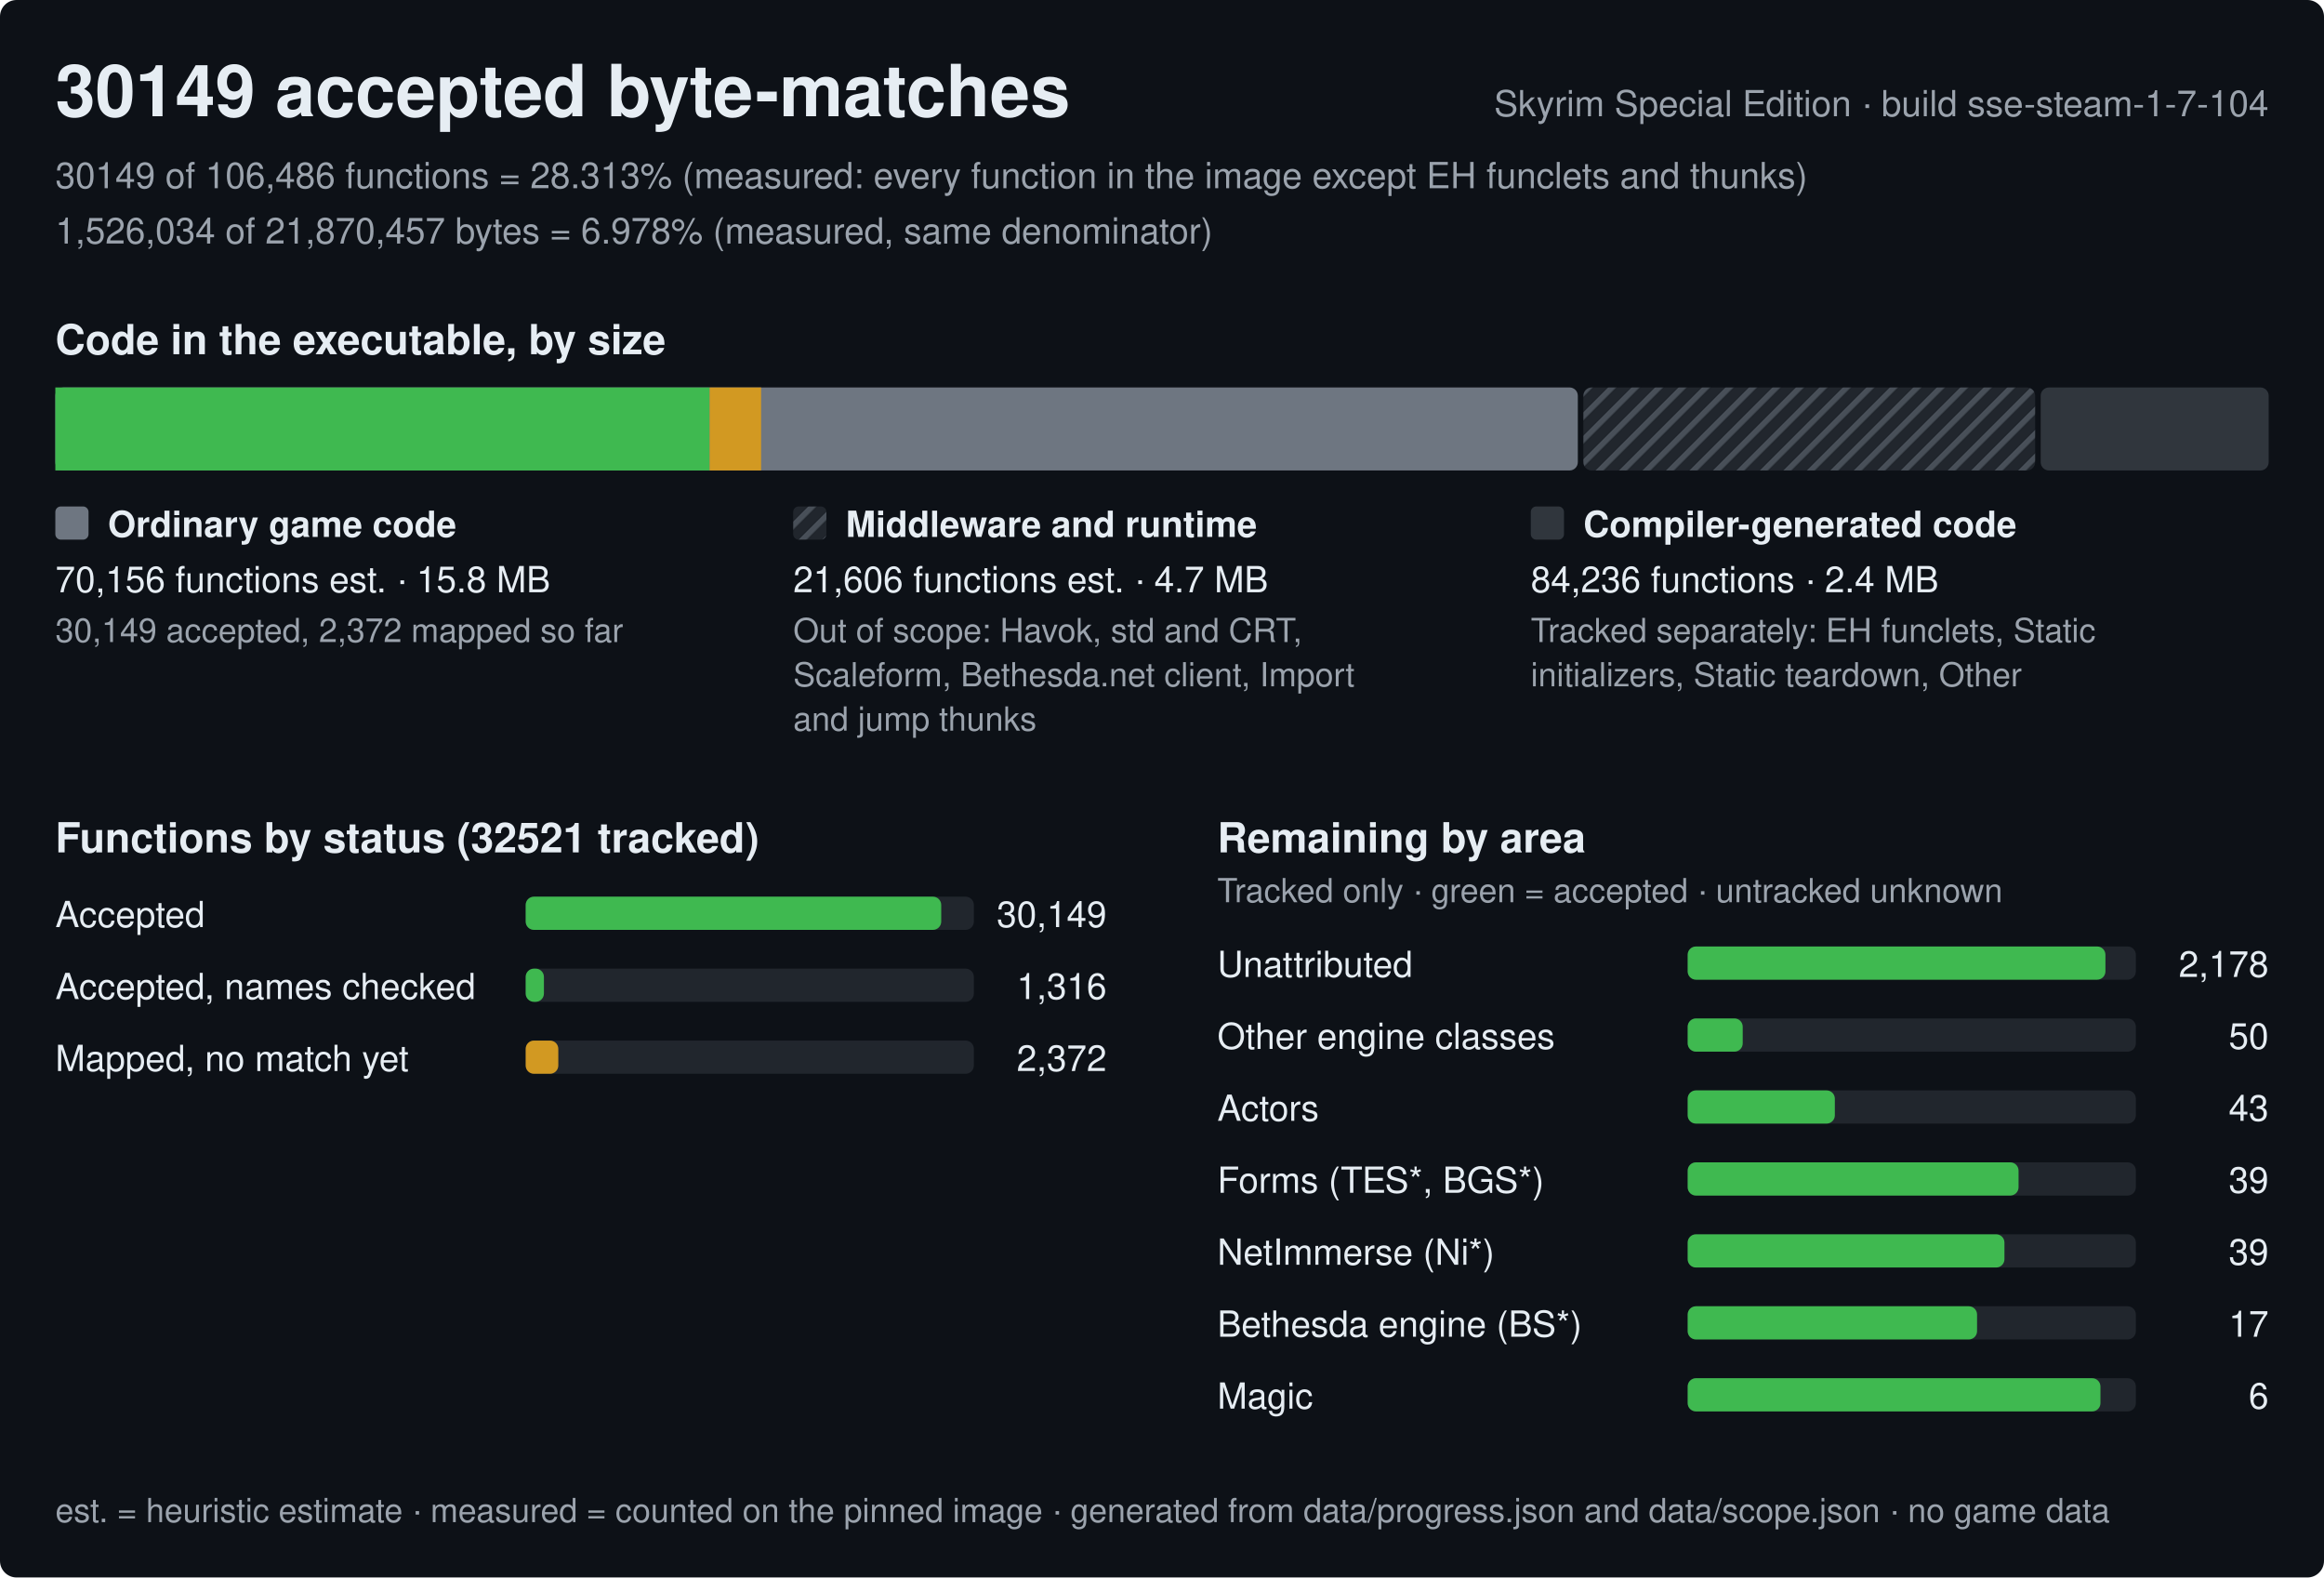
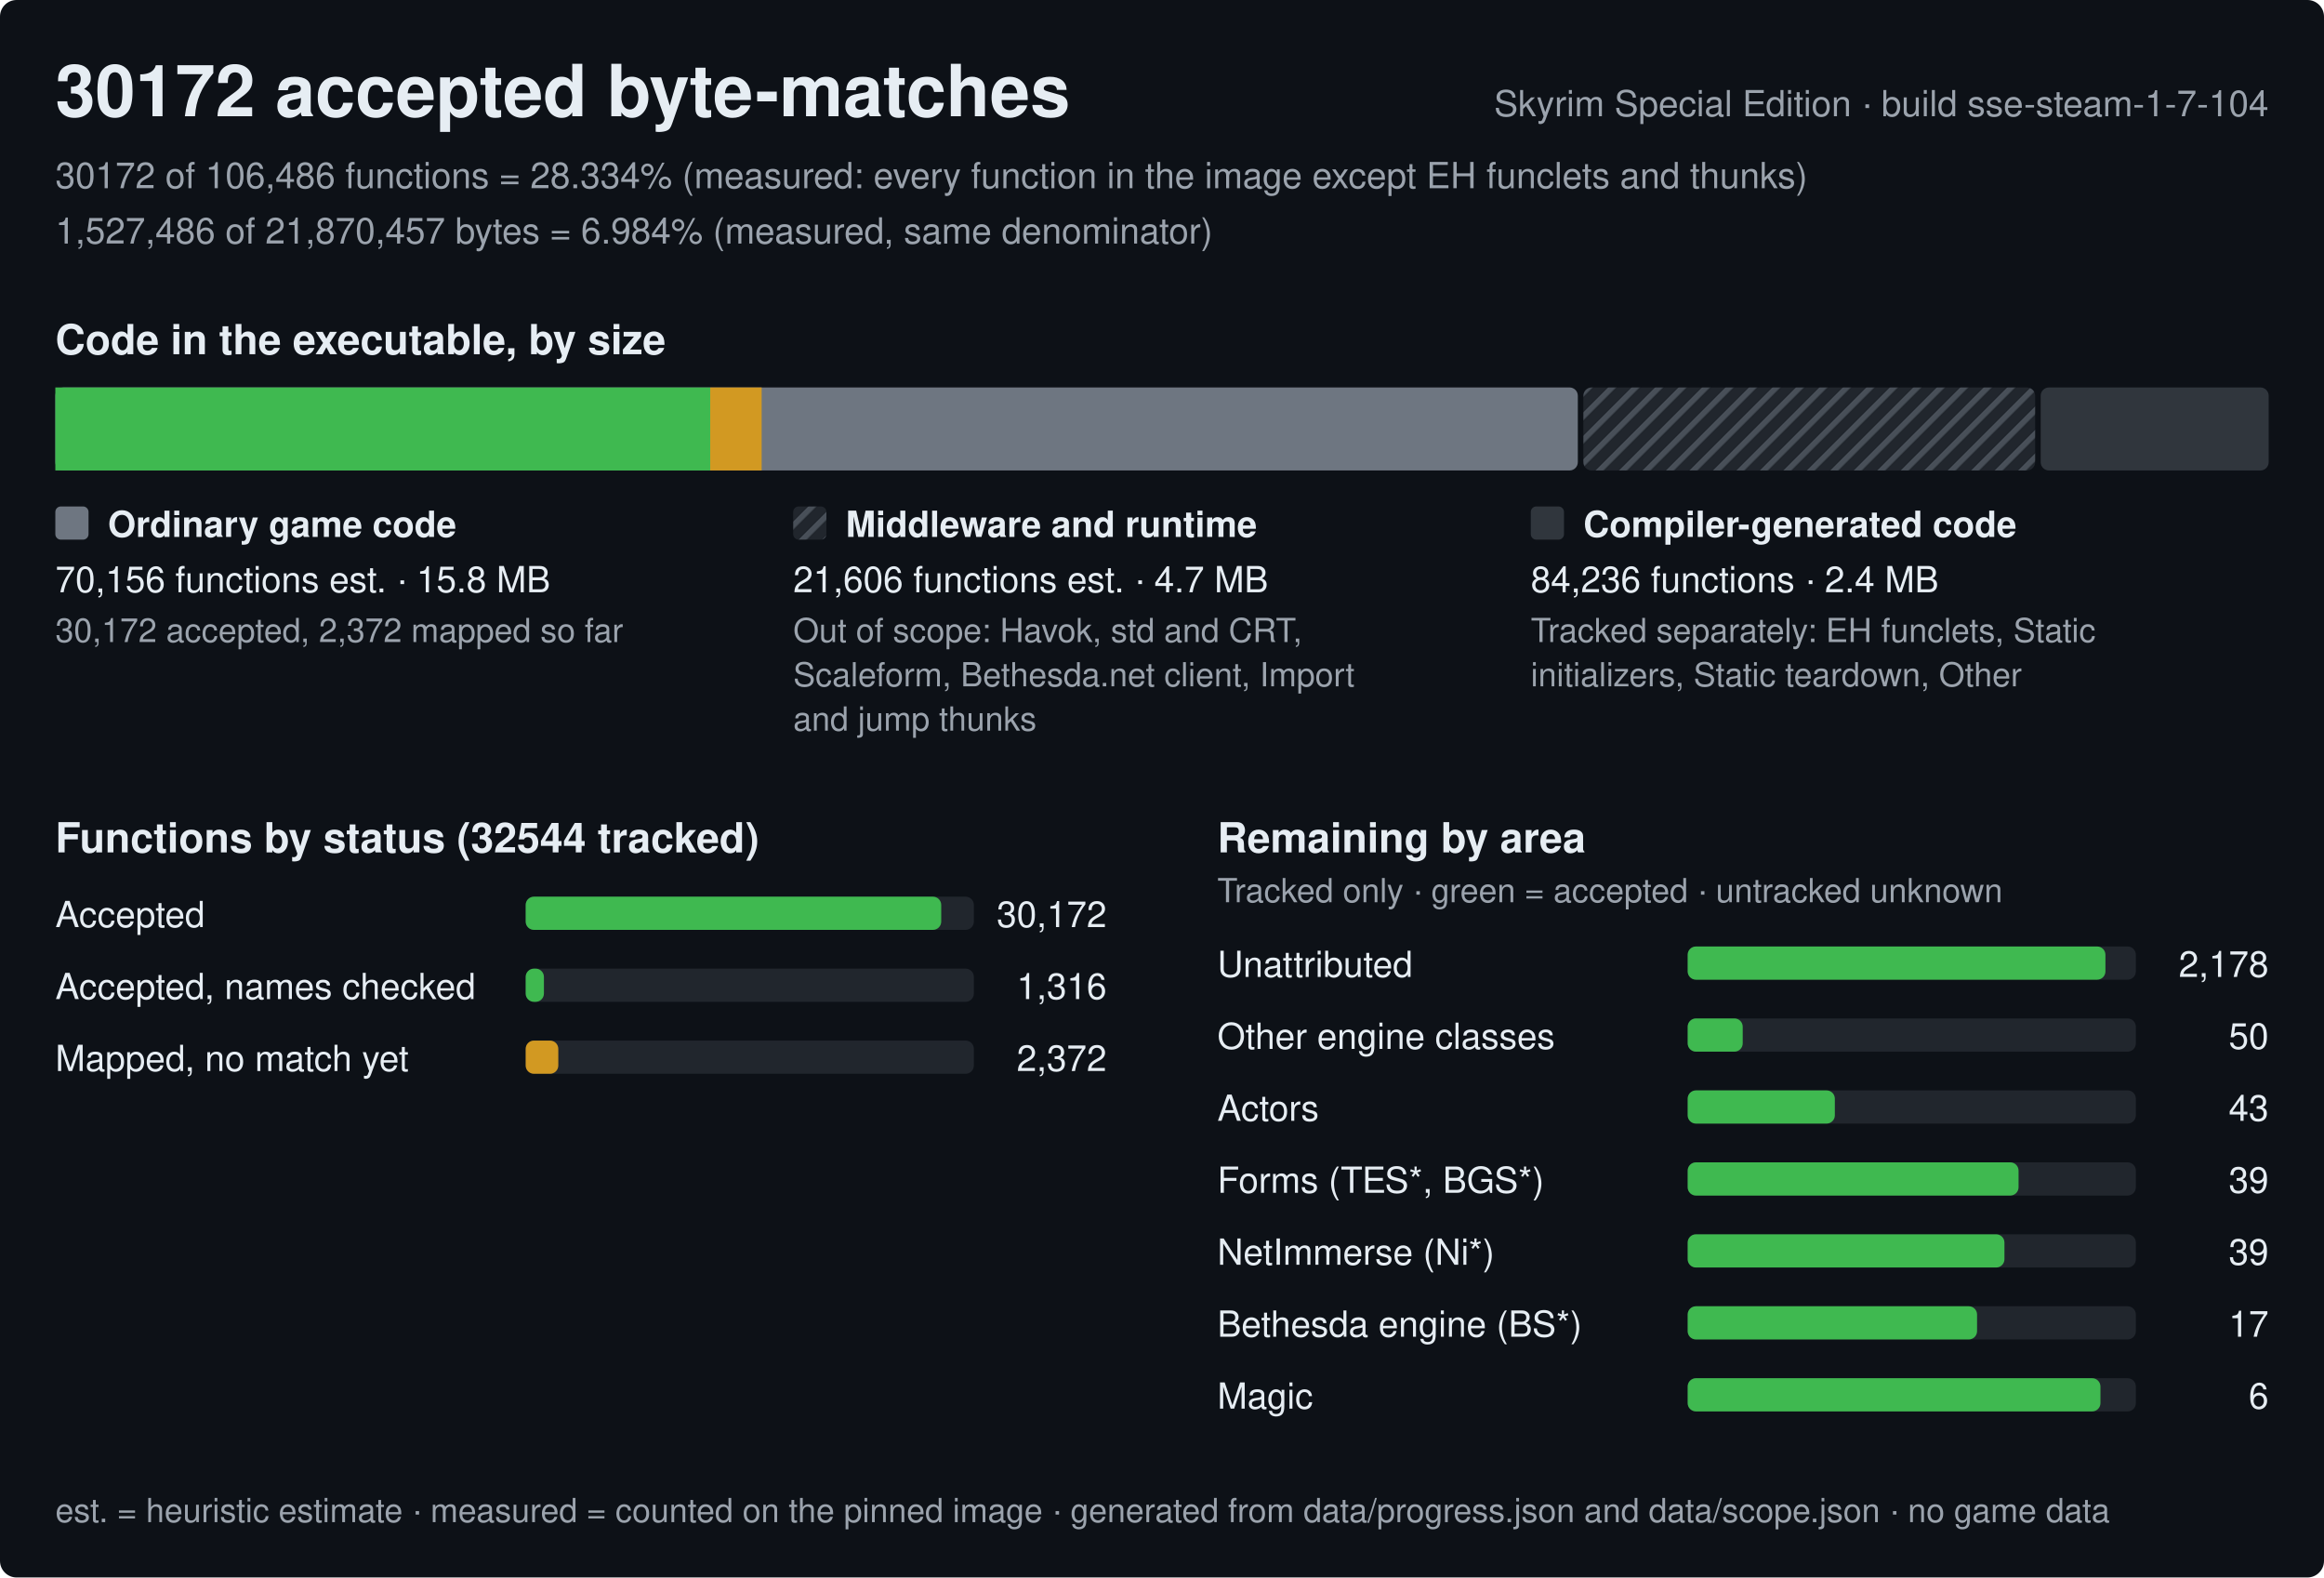
<svg xmlns="http://www.w3.org/2000/svg" width="840" height="570" viewBox="0 0 840 570" role="img" aria-label="Progress of the Skyrim Special Edition byte-matching reconstruction, build sse-steam-1-7-104">
  <style>text{font-family:-apple-system,BlinkMacSystemFont,'Segoe UI',Helvetica,Arial,sans-serif;fill:#e6edf3;white-space:pre}.h{font-size:26px;font-weight:600}.st{font-size:15px;font-weight:600}.lb{font-size:13px;font-weight:600}.bl{font-size:12px;font-weight:600;stroke:#0d1117;stroke-width:3px;paint-order:stroke;stroke-linejoin:round}.rl{font-size:13px}.fn{font-size:12px;fill:#9ba3ad}.mu{fill:#9ba3ad}</style>
  <defs>
    <pattern id="hx" width="6" height="6" patternUnits="userSpaceOnUse" patternTransform="rotate(45)">
      <rect width="6" height="6" fill="#21262d" />
      <rect width="2" height="6" fill="#484f58" />
    </pattern>
  </defs>
  <rect width="840" height="570" rx="6" fill="#0d1117" />
-   <text x="20" y="42" class="h">30149 accepted byte-matches</text>
+   <text x="20" y="42" class="h">30172 accepted byte-matches</text>
  <text x="820" y="42" class="rl mu" text-anchor="end">Skyrim Special Edition · build sse-steam-1-7-104</text>
-   <text x="20" y="68" class="rl mu">30149 of 106,486 functions = 28.313% (measured: every function in the image except EH funclets and thunks)</text>
-   <text x="20" y="88" class="rl mu">1,526,034 of 21,870,457 bytes = 6.978% (measured, same denominator)</text>
+   <text x="20" y="68" class="rl mu">30172 of 106,486 functions = 28.334% (measured: every function in the image except EH funclets and thunks)</text>
+   <text x="20" y="88" class="rl mu">1,527,486 of 21,870,457 bytes = 6.984% (measured, same denominator)</text>
  <text x="20" y="128" class="st">Code in the executable, by size</text>
  <rect x="20" y="140" width="550.3" height="30" rx="3" fill="#6e7681" />
-   <rect x="20" y="140" width="236.5" height="30" fill="#3fb950" />
-   <rect x="256.5" y="140" width="18.6" height="30" fill="#d29922" />
+   <rect x="20" y="140" width="236.7" height="30" fill="#3fb950" />
+   <rect x="256.7" y="140" width="18.6" height="30" fill="#d29922" />
  <rect x="572.3" y="140" width="163.3" height="30" rx="3" fill="url(#hx)" />
  <rect x="737.6" y="140" width="82.4" height="30" rx="3" fill="#30363d" />
  <rect x="20" y="183" width="12" height="12" rx="2" fill="#6e7681" />
  <text x="39" y="194" class="lb">Ordinary game code</text>
  <text x="20" y="214" class="rl">70,156 functions est. · 15.8 MB</text>
-   <text x="20" y="232" class="fn">30,149 accepted, 2,372 mapped so far</text>
+   <text x="20" y="232" class="fn">30,172 accepted, 2,372 mapped so far</text>
  <rect x="286.7" y="183" width="12" height="12" rx="2" fill="url(#hx)" />
  <text x="305.7" y="194" class="lb">Middleware and runtime</text>
  <text x="286.7" y="214" class="rl">21,606 functions est. · 4.7 MB</text>
  <text x="286.7" y="232" class="fn">Out of scope: Havok, std and CRT,</text>
  <text x="286.7" y="248" class="fn">Scaleform, Bethesda.net client, Import</text>
  <text x="286.7" y="264" class="fn">and jump thunks</text>
  <rect x="553.3" y="183" width="12" height="12" rx="2" fill="#30363d" />
  <text x="572.3" y="194" class="lb">Compiler-generated code</text>
  <text x="553.3" y="214" class="rl">84,236 functions · 2.4 MB</text>
  <text x="553.3" y="232" class="fn">Tracked separately: EH funclets, Static</text>
  <text x="553.3" y="248" class="fn">initializers, Static teardown, Other</text>
-   <text x="20" y="308" class="st">Functions by status (32521 tracked)</text>
+   <text x="20" y="308" class="st">Functions by status (32544 tracked)</text>
  <text x="20" y="335" class="rl">Accepted</text>
  <rect x="190" y="324" width="162.0" height="12" rx="3" fill="#21262d" />
  <rect x="190" y="324" width="150.2" height="12" rx="3" fill="#3fb950" />
-   <text x="400.0" y="335" class="rl" text-anchor="end">30,149</text>
+   <text x="400.0" y="335" class="rl" text-anchor="end">30,172</text>
  <text x="20" y="361" class="rl">Accepted, names checked</text>
  <rect x="190" y="350" width="162.0" height="12" rx="3" fill="#21262d" />
  <rect x="190" y="350" width="6.6" height="12" rx="3" fill="#3fb950" />
  <text x="400.0" y="361" class="rl" text-anchor="end">1,316</text>
  <text x="20" y="387" class="rl">Mapped, no match yet</text>
  <rect x="190" y="376" width="162.0" height="12" rx="3" fill="#21262d" />
  <rect x="190" y="376" width="11.8" height="12" rx="3" fill="#d29922" />
  <text x="400.0" y="387" class="rl" text-anchor="end">2,372</text>
  <text x="440.0" y="308" class="st">Remaining by area</text>
  <text x="440.0" y="326" class="fn">Tracked only · green = accepted · untracked unknown</text>
  <text x="440.0" y="353" class="rl">Unattributed</text>
  <rect x="610.0" y="342" width="162.0" height="12" rx="3" fill="#21262d" />
  <rect x="610.0" y="342" width="151" height="12" rx="3" fill="#3fb950" />
  <text x="820.0" y="353" class="rl" text-anchor="end">2,178</text>
  <text x="440.0" y="379" class="rl">Other engine classes</text>
  <rect x="610.0" y="368" width="162.0" height="12" rx="3" fill="#21262d" />
  <rect x="610.0" y="368" width="19.9" height="12" rx="3" fill="#3fb950" />
  <text x="820.0" y="379" class="rl" text-anchor="end">50</text>
  <text x="440.0" y="405" class="rl">Actors</text>
  <rect x="610.0" y="394" width="162.0" height="12" rx="3" fill="#21262d" />
  <rect x="610.0" y="394" width="53.2" height="12" rx="3" fill="#3fb950" />
  <text x="820.0" y="405" class="rl" text-anchor="end">43</text>
  <text x="440.0" y="431" class="rl">Forms (TES*, BGS*)</text>
  <rect x="610.0" y="420" width="162.0" height="12" rx="3" fill="#21262d" />
  <rect x="610.0" y="420" width="119.6" height="12" rx="3" fill="#3fb950" />
  <text x="820.0" y="431" class="rl" text-anchor="end">39</text>
  <text x="440.0" y="457" class="rl">NetImmerse (Ni*)</text>
  <rect x="610.0" y="446" width="162.0" height="12" rx="3" fill="#21262d" />
  <rect x="610.0" y="446" width="114.5" height="12" rx="3" fill="#3fb950" />
  <text x="820.0" y="457" class="rl" text-anchor="end">39</text>
  <text x="440.0" y="483" class="rl">Bethesda engine (BS*)</text>
  <rect x="610.0" y="472" width="162.0" height="12" rx="3" fill="#21262d" />
  <rect x="610.0" y="472" width="104.6" height="12" rx="3" fill="#3fb950" />
  <text x="820.0" y="483" class="rl" text-anchor="end">17</text>
  <text x="440.0" y="509" class="rl">Magic</text>
  <rect x="610.0" y="498" width="162.0" height="12" rx="3" fill="#21262d" />
  <rect x="610.0" y="498" width="149.2" height="12" rx="3" fill="#3fb950" />
  <text x="820.0" y="509" class="rl" text-anchor="end">6</text>
  <text x="20" y="550" class="fn">est. = heuristic estimate · measured = counted on the pinned image · generated from data/progress.json and data/scope.json · no game data</text>
</svg>
